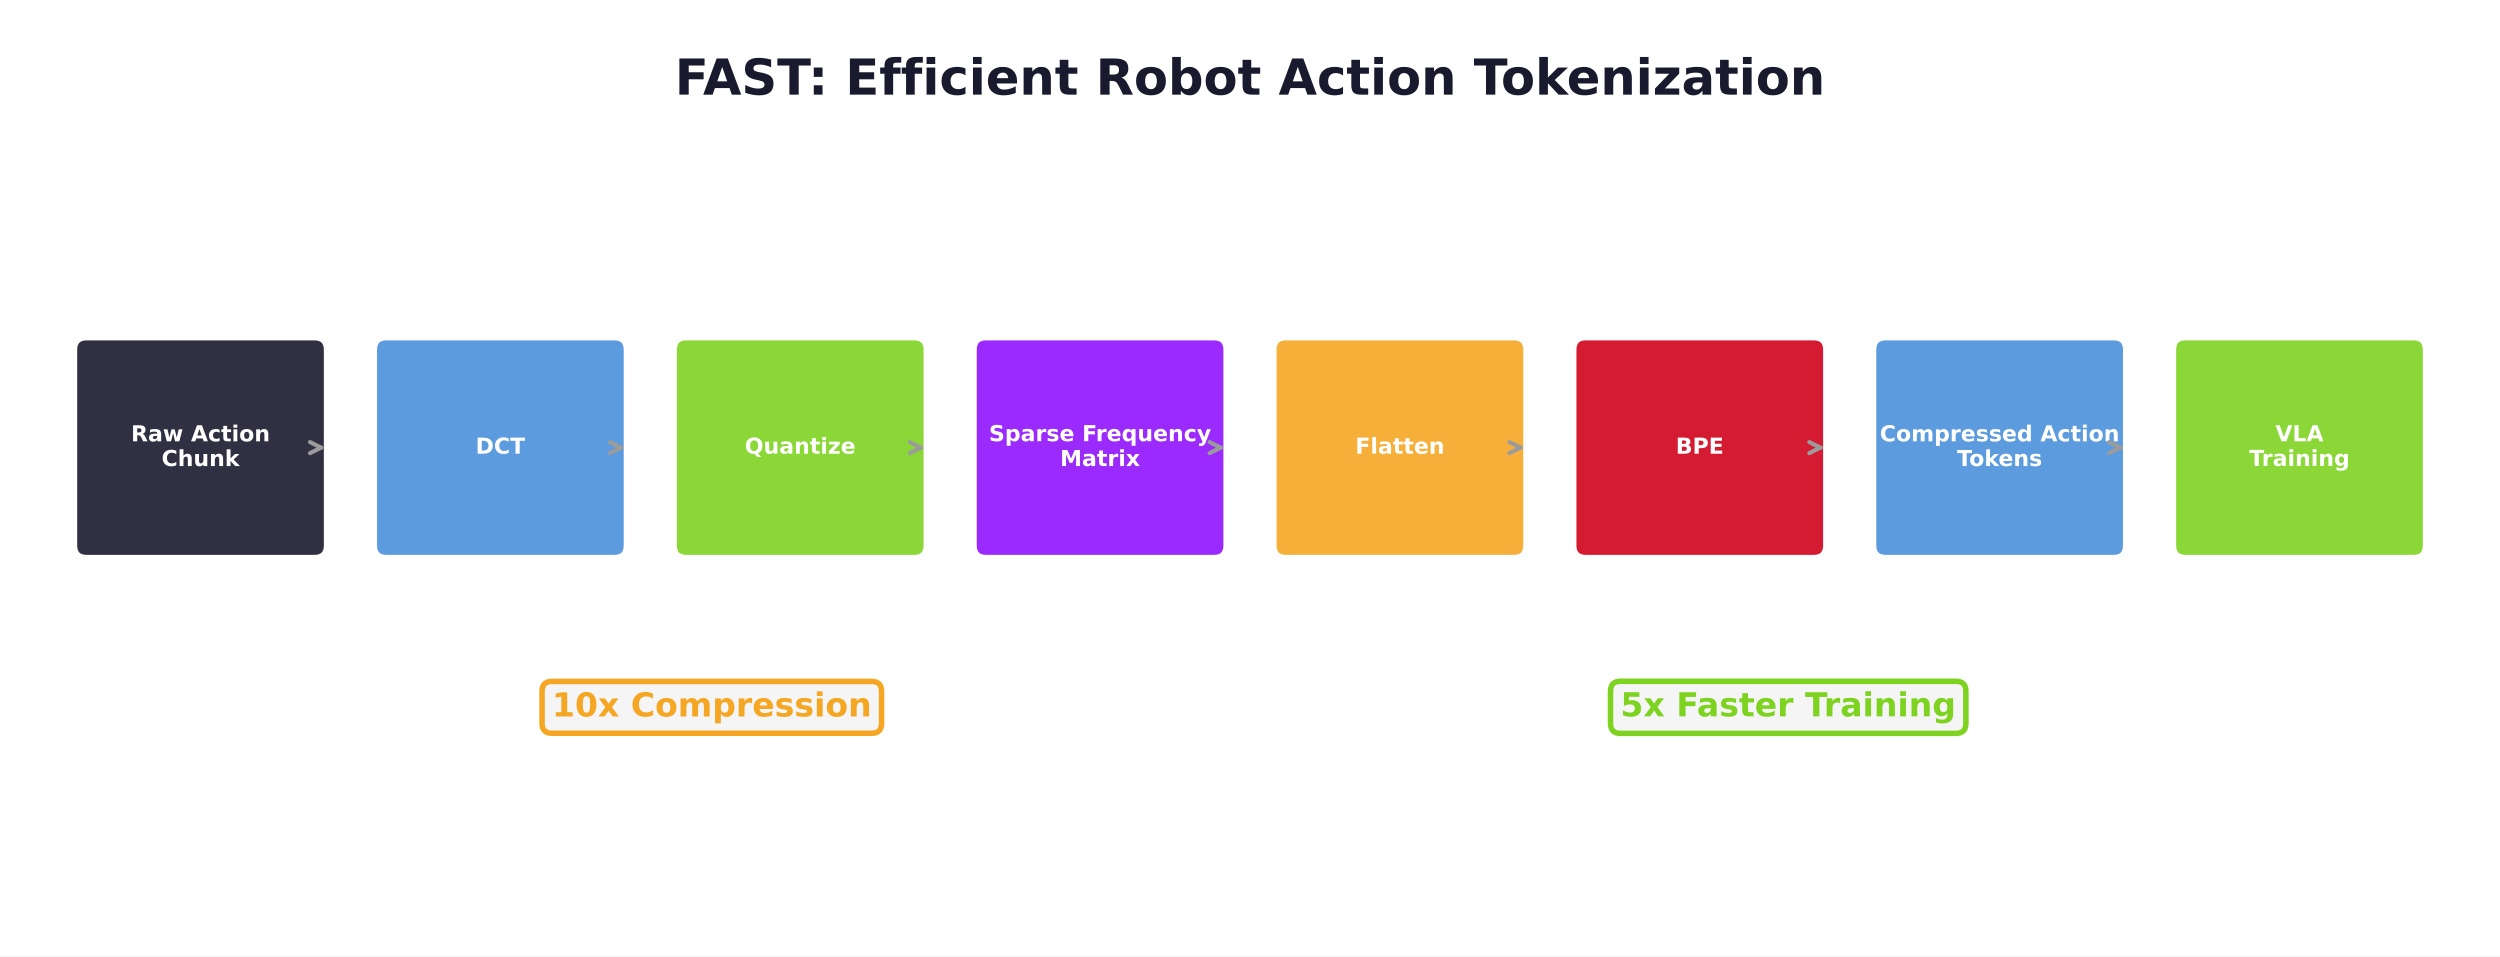
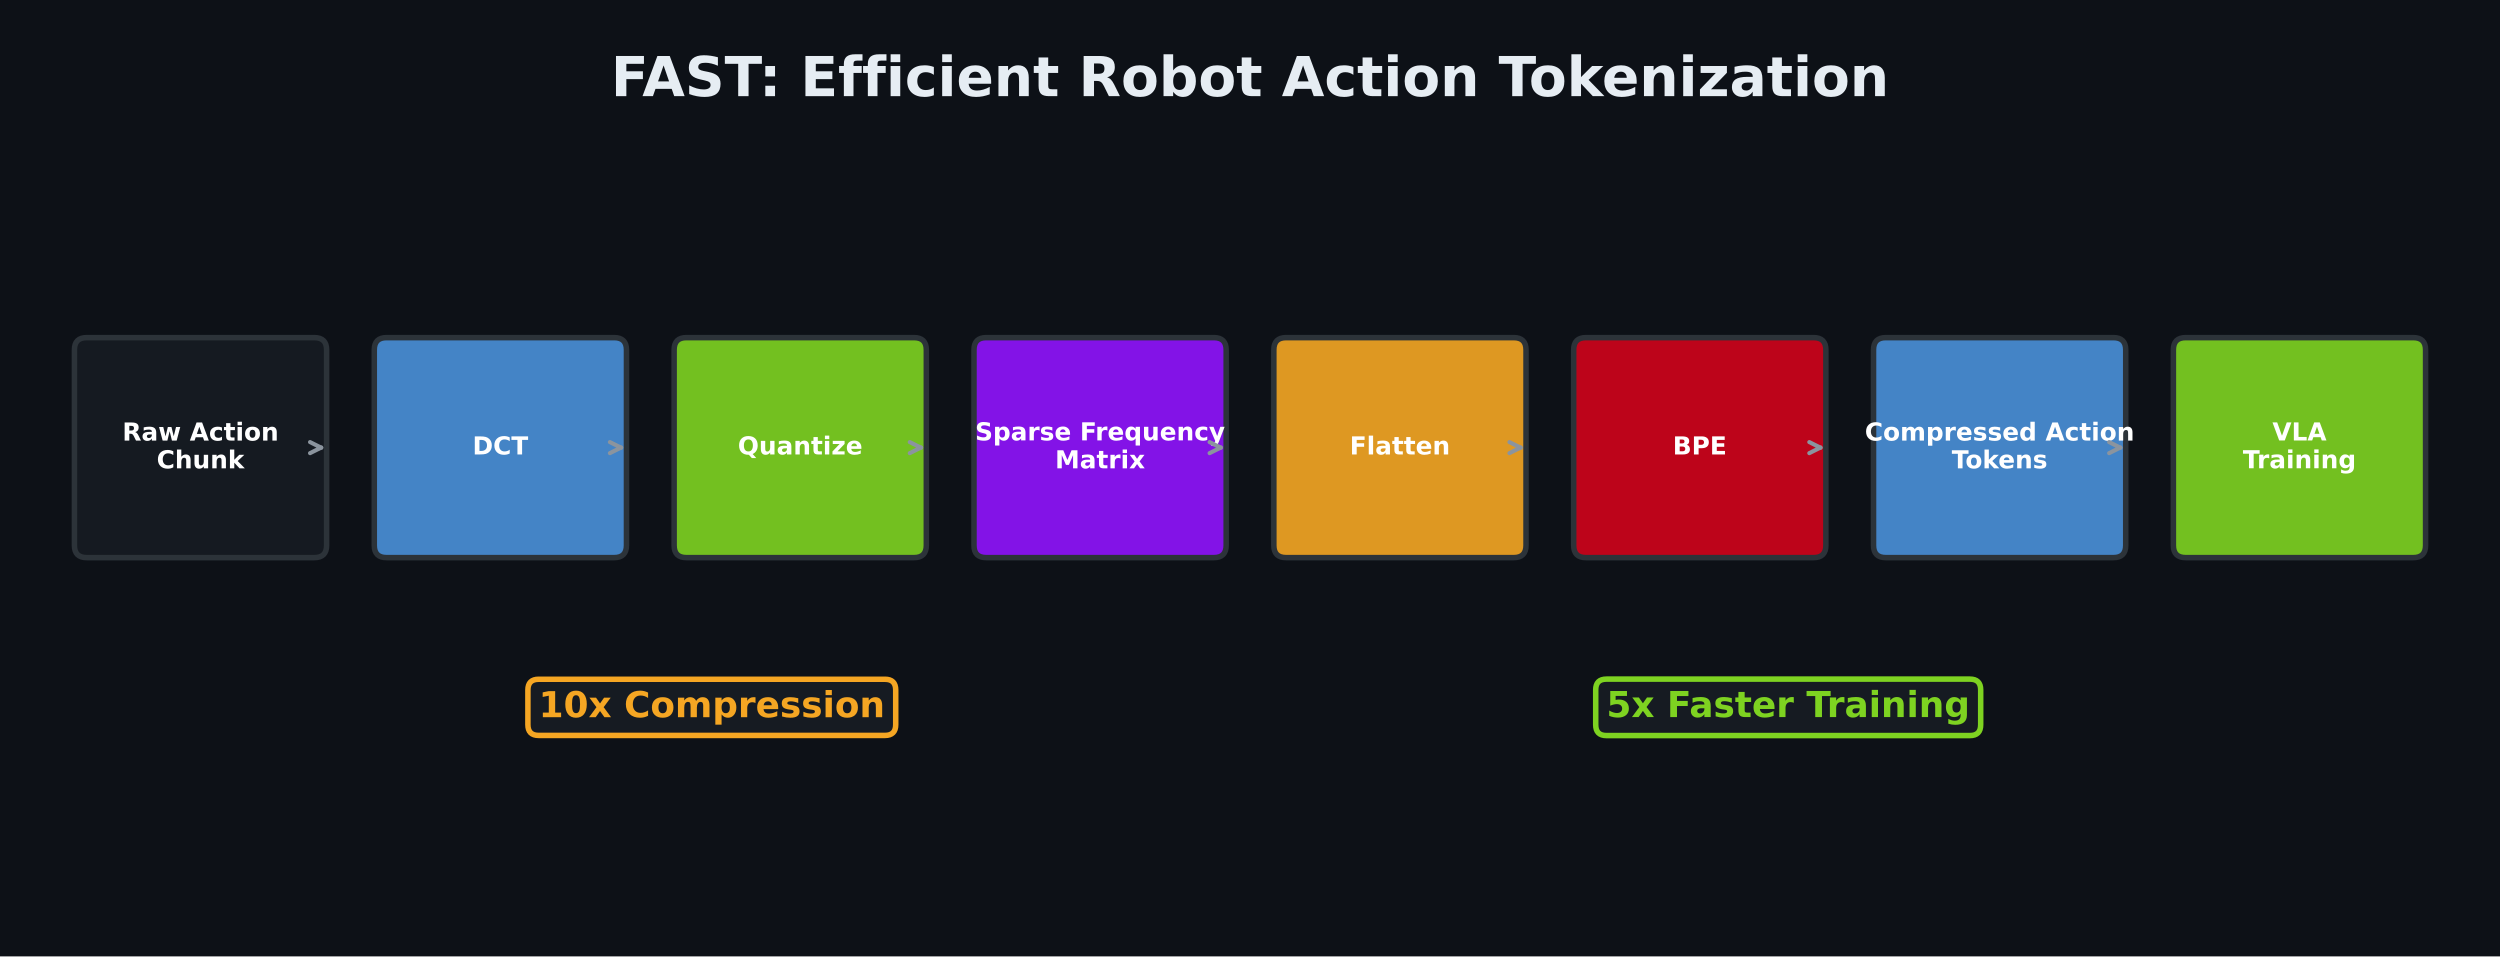
<svg xmlns="http://www.w3.org/2000/svg" xmlns:xlink="http://www.w3.org/1999/xlink" width="907.2pt" height="347.04pt" viewBox="0 0 907.2 347.04" version="1.1">
  <defs>
    <style type="text/css">*{stroke-linejoin: round; stroke-linecap: butt}</style>
  </defs>
  <g id="figure_1">
    <g id="patch_1">
-       <path d="M 0 347.04  L 907.2 347.04  L 907.2 -0  L 0 -0  z " style="fill: #ffffff" />
+       <path d="M 0 347.04  L 907.2 347.04  L 907.2 -0  L 0 -0  z " style="fill: #0d1117" />
    </g>
    <g id="axes_1">
      <g id="patch_2">
-         <path d="M 31.473 202.349  L 114.057 202.349  Q 118.521 202.349 118.521 197.914  L 118.521 126.95  Q 118.521 122.515 114.057 122.515  L 31.473 122.515  Q 27.009 122.515 27.009 126.95  L 27.009 197.914  Q 27.009 202.349 31.473 202.349  z " clip-path="url(#pd34b24cd95)" style="fill: #1a1a2e; opacity: 0.9; stroke: #ffffff; stroke-width: 2; stroke-linejoin: miter" />
+         <path d="M 31.473 202.349  L 114.057 202.349  Q 118.521 202.349 118.521 197.914  L 118.521 126.95  Q 118.521 122.515 114.057 122.515  L 31.473 122.515  Q 27.009 122.515 27.009 126.95  L 27.009 197.914  Q 27.009 202.349 31.473 202.349  z " clip-path="url(#p363dc39b5d)" style="fill: #161b22; opacity: 0.9; stroke: #30363d; stroke-width: 2; stroke-linejoin: miter" />
      </g>
      <g id="patch_3">
-         <path d="M 140.283 202.349  L 222.867 202.349  Q 227.331 202.349 227.331 197.914  L 227.331 126.95  Q 227.331 122.515 222.867 122.515  L 140.283 122.515  Q 135.819 122.515 135.819 126.95  L 135.819 197.914  Q 135.819 202.349 140.283 202.349  z " clip-path="url(#pd34b24cd95)" style="fill: #4a90d9; opacity: 0.9; stroke: #ffffff; stroke-width: 2; stroke-linejoin: miter" />
+         <path d="M 140.283 202.349  L 222.867 202.349  Q 227.331 202.349 227.331 197.914  L 227.331 126.95  Q 227.331 122.515 222.867 122.515  L 140.283 122.515  Q 135.819 122.515 135.819 126.95  L 135.819 197.914  Q 135.819 202.349 140.283 202.349  z " clip-path="url(#p363dc39b5d)" style="fill: #4a90d9; opacity: 0.9; stroke: #30363d; stroke-width: 2; stroke-linejoin: miter" />
      </g>
      <g id="patch_4">
-         <path d="M 249.093 202.349  L 331.677 202.349  Q 336.141 202.349 336.141 197.914  L 336.141 126.95  Q 336.141 122.515 331.677 122.515  L 249.093 122.515  Q 244.629 122.515 244.629 126.95  L 244.629 197.914  Q 244.629 202.349 249.093 202.349  z " clip-path="url(#pd34b24cd95)" style="fill: #7ed321; opacity: 0.9; stroke: #ffffff; stroke-width: 2; stroke-linejoin: miter" />
+         <path d="M 249.093 202.349  L 331.677 202.349  Q 336.141 202.349 336.141 197.914  L 336.141 126.95  Q 336.141 122.515 331.677 122.515  L 249.093 122.515  Q 244.629 122.515 244.629 126.95  L 244.629 197.914  Q 244.629 202.349 249.093 202.349  z " clip-path="url(#p363dc39b5d)" style="fill: #7ed321; opacity: 0.9; stroke: #30363d; stroke-width: 2; stroke-linejoin: miter" />
      </g>
      <g id="patch_5">
-         <path d="M 357.903 202.349  L 440.487 202.349  Q 444.951 202.349 444.951 197.914  L 444.951 126.95  Q 444.951 122.515 440.487 122.515  L 357.903 122.515  Q 353.439 122.515 353.439 126.95  L 353.439 197.914  Q 353.439 202.349 357.903 202.349  z " clip-path="url(#pd34b24cd95)" style="fill: #9013fe; opacity: 0.9; stroke: #ffffff; stroke-width: 2; stroke-linejoin: miter" />
+         <path d="M 357.903 202.349  L 440.487 202.349  Q 444.951 202.349 444.951 197.914  L 444.951 126.95  Q 444.951 122.515 440.487 122.515  L 357.903 122.515  Q 353.439 122.515 353.439 126.95  L 353.439 197.914  Q 353.439 202.349 357.903 202.349  z " clip-path="url(#p363dc39b5d)" style="fill: #9013fe; opacity: 0.9; stroke: #30363d; stroke-width: 2; stroke-linejoin: miter" />
      </g>
      <g id="patch_6">
-         <path d="M 466.713 202.349  L 549.297 202.349  Q 553.761 202.349 553.761 197.914  L 553.761 126.95  Q 553.761 122.515 549.297 122.515  L 466.713 122.515  Q 462.249 122.515 462.249 126.95  L 462.249 197.914  Q 462.249 202.349 466.713 202.349  z " clip-path="url(#pd34b24cd95)" style="fill: #f5a623; opacity: 0.9; stroke: #ffffff; stroke-width: 2; stroke-linejoin: miter" />
+         <path d="M 466.713 202.349  L 549.297 202.349  Q 553.761 202.349 553.761 197.914  L 553.761 126.95  Q 553.761 122.515 549.297 122.515  L 466.713 122.515  Q 462.249 122.515 462.249 126.95  L 462.249 197.914  Q 462.249 202.349 466.713 202.349  z " clip-path="url(#p363dc39b5d)" style="fill: #f5a623; opacity: 0.9; stroke: #30363d; stroke-width: 2; stroke-linejoin: miter" />
      </g>
      <g id="patch_7">
-         <path d="M 575.523 202.349  L 658.107 202.349  Q 662.571 202.349 662.571 197.914  L 662.571 126.95  Q 662.571 122.515 658.107 122.515  L 575.523 122.515  Q 571.059 122.515 571.059 126.95  L 571.059 197.914  Q 571.059 202.349 575.523 202.349  z " clip-path="url(#pd34b24cd95)" style="fill: #d0021b; opacity: 0.9; stroke: #ffffff; stroke-width: 2; stroke-linejoin: miter" />
+         <path d="M 575.523 202.349  L 658.107 202.349  Q 662.571 202.349 662.571 197.914  L 662.571 126.95  Q 662.571 122.515 658.107 122.515  L 575.523 122.515  Q 571.059 122.515 571.059 126.95  L 571.059 197.914  Q 571.059 202.349 575.523 202.349  z " clip-path="url(#p363dc39b5d)" style="fill: #d0021b; opacity: 0.9; stroke: #30363d; stroke-width: 2; stroke-linejoin: miter" />
      </g>
      <g id="patch_8">
-         <path d="M 684.333 202.349  L 766.917 202.349  Q 771.381 202.349 771.381 197.914  L 771.381 126.95  Q 771.381 122.515 766.917 122.515  L 684.333 122.515  Q 679.869 122.515 679.869 126.95  L 679.869 197.914  Q 679.869 202.349 684.333 202.349  z " clip-path="url(#pd34b24cd95)" style="fill: #4a90d9; opacity: 0.9; stroke: #ffffff; stroke-width: 2; stroke-linejoin: miter" />
+         <path d="M 684.333 202.349  L 766.917 202.349  Q 771.381 202.349 771.381 197.914  L 771.381 126.95  Q 771.381 122.515 766.917 122.515  L 684.333 122.515  Q 679.869 122.515 679.869 126.95  L 679.869 197.914  Q 679.869 202.349 684.333 202.349  z " clip-path="url(#p363dc39b5d)" style="fill: #4a90d9; opacity: 0.9; stroke: #30363d; stroke-width: 2; stroke-linejoin: miter" />
      </g>
      <g id="patch_9">
-         <path d="M 793.143 202.349  L 875.727 202.349  Q 880.191 202.349 880.191 197.914  L 880.191 126.95  Q 880.191 122.515 875.727 122.515  L 793.143 122.515  Q 788.679 122.515 788.679 126.95  L 788.679 197.914  Q 788.679 202.349 793.143 202.349  z " clip-path="url(#pd34b24cd95)" style="fill: #7ed321; opacity: 0.9; stroke: #ffffff; stroke-width: 2; stroke-linejoin: miter" />
+         <path d="M 793.143 202.349  L 875.727 202.349  Q 880.191 202.349 880.191 197.914  L 880.191 126.95  Q 880.191 122.515 875.727 122.515  L 793.143 122.515  Q 788.679 122.515 788.679 126.95  L 788.679 197.914  Q 788.679 202.349 793.143 202.349  z " clip-path="url(#p363dc39b5d)" style="fill: #7ed321; opacity: 0.9; stroke: #30363d; stroke-width: 2; stroke-linejoin: miter" />
      </g>
      <g id="text_1">
-         <g style="fill: #1a1a2e" transform="translate(244.8844 34.34287) scale(0.18 -0.18)">
+         <g style="fill: #e6edf3" transform="translate(221.6937 34.89475) scale(0.2 -0.2)">
          <defs>
            <path id="DejaVuSans-Bold-46" d="M 588 4666  L 3834 4666  L 3834 3756  L 1791 3756  L 1791 2888  L 3713 2888  L 3713 1978  L 1791 1978  L 1791 0  L 588 0  L 588 4666  z " transform="scale(0.015625)" />
            <path id="DejaVuSans-Bold-41" d="M 3419 850  L 1538 850  L 1241 0  L 31 0  L 1759 4666  L 3194 4666  L 4922 0  L 3713 0  L 3419 850  z M 1838 1716  L 3116 1716  L 2478 3572  L 1838 1716  z " transform="scale(0.015625)" />
            <path id="DejaVuSans-Bold-53" d="M 3834 4519  L 3834 3531  Q 3450 3703 3084 3790  Q 2719 3878 2394 3878  Q 1963 3878 1756 3759  Q 1550 3641 1550 3391  Q 1550 3203 1689 3098  Q 1828 2994 2194 2919  L 2706 2816  Q 3484 2659 3812 2340  Q 4141 2022 4141 1434  Q 4141 663 3683 286  Q 3225 -91 2284 -91  Q 1841 -91 1394 -6  Q 947 78 500 244  L 500 1259  Q 947 1022 1364 901  Q 1781 781 2169 781  Q 2563 781 2772 912  Q 2981 1044 2981 1288  Q 2981 1506 2839 1625  Q 2697 1744 2272 1838  L 1806 1941  Q 1106 2091 782 2419  Q 459 2747 459 3303  Q 459 4000 909 4375  Q 1359 4750 2203 4750  Q 2588 4750 2994 4692  Q 3400 4634 3834 4519  z " transform="scale(0.015625)" />
            <path id="DejaVuSans-Bold-54" d="M 31 4666  L 4331 4666  L 4331 3756  L 2784 3756  L 2784 0  L 1581 0  L 1581 3756  L 31 3756  L 31 4666  z " transform="scale(0.015625)" />
            <path id="DejaVuSans-Bold-3a" d="M 716 3500  L 1844 3500  L 1844 2291  L 716 2291  L 716 3500  z M 716 1209  L 1844 1209  L 1844 0  L 716 0  L 716 1209  z " transform="scale(0.015625)" />
            <path id="DejaVuSans-Bold-20" transform="scale(0.015625)" />
            <path id="DejaVuSans-Bold-45" d="M 588 4666  L 3834 4666  L 3834 3756  L 1791 3756  L 1791 2888  L 3713 2888  L 3713 1978  L 1791 1978  L 1791 909  L 3903 909  L 3903 0  L 588 0  L 588 4666  z " transform="scale(0.015625)" />
            <path id="DejaVuSans-Bold-66" d="M 2841 4863  L 2841 4128  L 2222 4128  Q 1984 4128 1890 4042  Q 1797 3956 1797 3744  L 1797 3500  L 2753 3500  L 2753 2700  L 1797 2700  L 1797 0  L 678 0  L 678 2700  L 122 2700  L 122 3500  L 678 3500  L 678 3744  Q 678 4316 997 4589  Q 1316 4863 1984 4863  L 2841 4863  z " transform="scale(0.015625)" />
            <path id="DejaVuSans-Bold-69" d="M 538 3500  L 1656 3500  L 1656 0  L 538 0  L 538 3500  z M 538 4863  L 1656 4863  L 1656 3950  L 538 3950  L 538 4863  z " transform="scale(0.015625)" />
            <path id="DejaVuSans-Bold-63" d="M 3366 3391  L 3366 2478  Q 3138 2634 2908 2709  Q 2678 2784 2431 2784  Q 1963 2784 1702 2511  Q 1441 2238 1441 1747  Q 1441 1256 1702 982  Q 1963 709 2431 709  Q 2694 709 2930 787  Q 3166 866 3366 1019  L 3366 103  Q 3103 6 2833 -42  Q 2563 -91 2291 -91  Q 1344 -91 809 395  Q 275 881 275 1747  Q 275 2613 809 3098  Q 1344 3584 2291 3584  Q 2566 3584 2833 3536  Q 3100 3488 3366 3391  z " transform="scale(0.015625)" />
            <path id="DejaVuSans-Bold-65" d="M 4031 1759  L 4031 1441  L 1416 1441  Q 1456 1047 1700 850  Q 1944 653 2381 653  Q 2734 653 3104 758  Q 3475 863 3866 1075  L 3866 213  Q 3469 63 3072 -14  Q 2675 -91 2278 -91  Q 1328 -91 801 392  Q 275 875 275 1747  Q 275 2603 792 3093  Q 1309 3584 2216 3584  Q 3041 3584 3536 3087  Q 4031 2591 4031 1759  z M 2881 2131  Q 2881 2450 2695 2645  Q 2509 2841 2209 2841  Q 1884 2841 1681 2658  Q 1478 2475 1428 2131  L 2881 2131  z " transform="scale(0.015625)" />
            <path id="DejaVuSans-Bold-6e" d="M 4056 2131  L 4056 0  L 2931 0  L 2931 347  L 2931 1631  Q 2931 2084 2911 2256  Q 2891 2428 2841 2509  Q 2775 2619 2662 2680  Q 2550 2741 2406 2741  Q 2056 2741 1856 2470  Q 1656 2200 1656 1722  L 1656 0  L 538 0  L 538 3500  L 1656 3500  L 1656 2988  Q 1909 3294 2193 3439  Q 2478 3584 2822 3584  Q 3428 3584 3742 3212  Q 4056 2841 4056 2131  z " transform="scale(0.015625)" />
            <path id="DejaVuSans-Bold-74" d="M 1759 4494  L 1759 3500  L 2913 3500  L 2913 2700  L 1759 2700  L 1759 1216  Q 1759 972 1856 886  Q 1953 800 2241 800  L 2816 800  L 2816 0  L 1856 0  Q 1194 0 917 276  Q 641 553 641 1216  L 641 2700  L 84 2700  L 84 3500  L 641 3500  L 641 4494  L 1759 4494  z " transform="scale(0.015625)" />
            <path id="DejaVuSans-Bold-52" d="M 2297 2597  Q 2675 2597 2839 2737  Q 3003 2878 3003 3200  Q 3003 3519 2839 3656  Q 2675 3794 2297 3794  L 1791 3794  L 1791 2597  L 2297 2597  z M 1791 1766  L 1791 0  L 588 0  L 588 4666  L 2425 4666  Q 3347 4666 3776 4356  Q 4206 4047 4206 3378  Q 4206 2916 3982 2619  Q 3759 2322 3309 2181  Q 3556 2125 3751 1926  Q 3947 1728 4147 1325  L 4800 0  L 3519 0  L 2950 1159  Q 2778 1509 2601 1637  Q 2425 1766 2131 1766  L 1791 1766  z " transform="scale(0.015625)" />
            <path id="DejaVuSans-Bold-6f" d="M 2203 2784  Q 1831 2784 1636 2517  Q 1441 2250 1441 1747  Q 1441 1244 1636 976  Q 1831 709 2203 709  Q 2569 709 2762 976  Q 2956 1244 2956 1747  Q 2956 2250 2762 2517  Q 2569 2784 2203 2784  z M 2203 3584  Q 3106 3584 3614 3096  Q 4122 2609 4122 1747  Q 4122 884 3614 396  Q 3106 -91 2203 -91  Q 1297 -91 786 396  Q 275 884 275 1747  Q 275 2609 786 3096  Q 1297 3584 2203 3584  z " transform="scale(0.015625)" />
            <path id="DejaVuSans-Bold-62" d="M 2400 722  Q 2759 722 2948 984  Q 3138 1247 3138 1747  Q 3138 2247 2948 2509  Q 2759 2772 2400 2772  Q 2041 2772 1848 2508  Q 1656 2244 1656 1747  Q 1656 1250 1848 986  Q 2041 722 2400 722  z M 1656 2988  Q 1888 3294 2169 3439  Q 2450 3584 2816 3584  Q 3463 3584 3878 3070  Q 4294 2556 4294 1747  Q 4294 938 3878 423  Q 3463 -91 2816 -91  Q 2450 -91 2169 54  Q 1888 200 1656 506  L 1656 0  L 538 0  L 538 4863  L 1656 4863  L 1656 2988  z " transform="scale(0.015625)" />
            <path id="DejaVuSans-Bold-6b" d="M 538 4863  L 1656 4863  L 1656 2216  L 2944 3500  L 4244 3500  L 2534 1894  L 4378 0  L 3022 0  L 1656 1459  L 1656 0  L 538 0  L 538 4863  z " transform="scale(0.015625)" />
            <path id="DejaVuSans-Bold-7a" d="M 366 3500  L 3419 3500  L 3419 2719  L 1575 800  L 3419 800  L 3419 0  L 288 0  L 288 781  L 2131 2700  L 366 2700  L 366 3500  z " transform="scale(0.015625)" />
            <path id="DejaVuSans-Bold-61" d="M 2106 1575  Q 1756 1575 1579 1456  Q 1403 1338 1403 1106  Q 1403 894 1545 773  Q 1688 653 1941 653  Q 2256 653 2472 879  Q 2688 1106 2688 1447  L 2688 1575  L 2106 1575  z M 3816 1997  L 3816 0  L 2688 0  L 2688 519  Q 2463 200 2181 54  Q 1900 -91 1497 -91  Q 953 -91 614 226  Q 275 544 275 1050  Q 275 1666 698 1953  Q 1122 2241 2028 2241  L 2688 2241  L 2688 2328  Q 2688 2594 2478 2717  Q 2269 2841 1825 2841  Q 1466 2841 1156 2769  Q 847 2697 581 2553  L 581 3406  Q 941 3494 1303 3539  Q 1666 3584 2028 3584  Q 2975 3584 3395 3211  Q 3816 2838 3816 1997  z " transform="scale(0.015625)" />
          </defs>
          <use xlink:href="#DejaVuSans-Bold-46" />
          <use xlink:href="#DejaVuSans-Bold-41" x="56.811" />
          <use xlink:href="#DejaVuSans-Bold-53" x="134.203" />
          <use xlink:href="#DejaVuSans-Bold-54" x="206.225" />
          <use xlink:href="#DejaVuSans-Bold-3a" x="268.938" />
          <use xlink:href="#DejaVuSans-Bold-20" x="308.928" />
          <use xlink:href="#DejaVuSans-Bold-45" x="343.742" />
          <use xlink:href="#DejaVuSans-Bold-66" x="412.053" />
          <use xlink:href="#DejaVuSans-Bold-66" x="455.559" />
          <use xlink:href="#DejaVuSans-Bold-69" x="499.064" />
          <use xlink:href="#DejaVuSans-Bold-63" x="533.342" />
          <use xlink:href="#DejaVuSans-Bold-69" x="592.619" />
          <use xlink:href="#DejaVuSans-Bold-65" x="626.896" />
          <use xlink:href="#DejaVuSans-Bold-6e" x="694.719" />
          <use xlink:href="#DejaVuSans-Bold-74" x="765.91" />
          <use xlink:href="#DejaVuSans-Bold-20" x="813.713" />
          <use xlink:href="#DejaVuSans-Bold-52" x="848.527" />
          <use xlink:href="#DejaVuSans-Bold-6f" x="925.529" />
          <use xlink:href="#DejaVuSans-Bold-62" x="994.23" />
          <use xlink:href="#DejaVuSans-Bold-6f" x="1065.812" />
          <use xlink:href="#DejaVuSans-Bold-74" x="1134.514" />
          <use xlink:href="#DejaVuSans-Bold-20" x="1182.316" />
          <use xlink:href="#DejaVuSans-Bold-41" x="1217.131" />
          <use xlink:href="#DejaVuSans-Bold-63" x="1294.523" />
          <use xlink:href="#DejaVuSans-Bold-74" x="1353.801" />
          <use xlink:href="#DejaVuSans-Bold-69" x="1401.604" />
          <use xlink:href="#DejaVuSans-Bold-6f" x="1435.881" />
          <use xlink:href="#DejaVuSans-Bold-6e" x="1504.582" />
          <use xlink:href="#DejaVuSans-Bold-20" x="1575.773" />
          <use xlink:href="#DejaVuSans-Bold-54" x="1610.588" />
          <use xlink:href="#DejaVuSans-Bold-6f" x="1665.551" />
          <use xlink:href="#DejaVuSans-Bold-6b" x="1734.252" />
          <use xlink:href="#DejaVuSans-Bold-65" x="1798.131" />
          <use xlink:href="#DejaVuSans-Bold-6e" x="1865.953" />
          <use xlink:href="#DejaVuSans-Bold-69" x="1937.145" />
          <use xlink:href="#DejaVuSans-Bold-7a" x="1971.422" />
          <use xlink:href="#DejaVuSans-Bold-61" x="2029.625" />
          <use xlink:href="#DejaVuSans-Bold-74" x="2097.105" />
          <use xlink:href="#DejaVuSans-Bold-69" x="2144.908" />
          <use xlink:href="#DejaVuSans-Bold-6f" x="2179.186" />
          <use xlink:href="#DejaVuSans-Bold-6e" x="2247.887" />
        </g>
      </g>
      <g id="text_2">
-         <g style="fill: #ffffff" transform="translate(47.55188 160.1604) scale(0.08 -0.08)">
+         <g style="fill: #ffffff" transform="translate(44.40023 159.8764) scale(0.09 -0.09)">
          <defs>
            <path id="DejaVuSans-Bold-77" d="M 225 3500  L 1313 3500  L 1900 1088  L 2491 3500  L 3425 3500  L 4013 1113  L 4603 3500  L 5691 3500  L 4769 0  L 3547 0  L 2956 2406  L 2369 0  L 1147 0  L 225 3500  z " transform="scale(0.015625)" />
          </defs>
          <use xlink:href="#DejaVuSans-Bold-52" />
          <use xlink:href="#DejaVuSans-Bold-61" x="77.002" />
          <use xlink:href="#DejaVuSans-Bold-77" x="144.482" />
          <use xlink:href="#DejaVuSans-Bold-20" x="236.865" />
          <use xlink:href="#DejaVuSans-Bold-41" x="271.68" />
          <use xlink:href="#DejaVuSans-Bold-63" x="349.072" />
          <use xlink:href="#DejaVuSans-Bold-74" x="408.35" />
          <use xlink:href="#DejaVuSans-Bold-69" x="456.152" />
          <use xlink:href="#DejaVuSans-Bold-6f" x="490.43" />
          <use xlink:href="#DejaVuSans-Bold-6e" x="559.131" />
        </g>
-         <g style="fill: #ffffff" transform="translate(58.62687 169.1186) scale(0.08 -0.08)">
+         <g style="fill: #ffffff" transform="translate(56.85961 169.9545) scale(0.09 -0.09)">
          <defs>
            <path id="DejaVuSans-Bold-43" d="M 4288 256  Q 3956 84 3597 -3  Q 3238 -91 2847 -91  Q 1681 -91 1000 561  Q 319 1213 319 2328  Q 319 3447 1000 4098  Q 1681 4750 2847 4750  Q 3238 4750 3597 4662  Q 3956 4575 4288 4403  L 4288 3438  Q 3953 3666 3628 3772  Q 3303 3878 2944 3878  Q 2300 3878 1931 3465  Q 1563 3053 1563 2328  Q 1563 1606 1931 1193  Q 2300 781 2944 781  Q 3303 781 3628 887  Q 3953 994 4288 1222  L 4288 256  z " transform="scale(0.015625)" />
            <path id="DejaVuSans-Bold-68" d="M 4056 2131  L 4056 0  L 2931 0  L 2931 347  L 2931 1625  Q 2931 2084 2911 2256  Q 2891 2428 2841 2509  Q 2775 2619 2662 2680  Q 2550 2741 2406 2741  Q 2056 2741 1856 2470  Q 1656 2200 1656 1722  L 1656 0  L 538 0  L 538 4863  L 1656 4863  L 1656 2988  Q 1909 3294 2193 3439  Q 2478 3584 2822 3584  Q 3428 3584 3742 3212  Q 4056 2841 4056 2131  z " transform="scale(0.015625)" />
            <path id="DejaVuSans-Bold-75" d="M 500 1363  L 500 3500  L 1625 3500  L 1625 3150  Q 1625 2866 1622 2436  Q 1619 2006 1619 1863  Q 1619 1441 1641 1255  Q 1663 1069 1716 984  Q 1784 875 1895 815  Q 2006 756 2150 756  Q 2500 756 2700 1025  Q 2900 1294 2900 1772  L 2900 3500  L 4019 3500  L 4019 0  L 2900 0  L 2900 506  Q 2647 200 2364 54  Q 2081 -91 1741 -91  Q 1134 -91 817 281  Q 500 653 500 1363  z " transform="scale(0.015625)" />
          </defs>
          <use xlink:href="#DejaVuSans-Bold-43" />
          <use xlink:href="#DejaVuSans-Bold-68" x="73.389" />
          <use xlink:href="#DejaVuSans-Bold-75" x="144.58" />
          <use xlink:href="#DejaVuSans-Bold-6e" x="215.771" />
          <use xlink:href="#DejaVuSans-Bold-6b" x="286.963" />
        </g>
      </g>
      <g id="patch_10">
-         <path d="M 116.618 162.432  Q 117.405 162.432 116.516 162.432  " style="fill: none; stroke: #9b9b9b; stroke-width: 1.5; stroke-linecap: round" />
-         <path d="M 112.516 160.432  L 116.516 162.432  L 112.516 164.432  " style="fill: none; stroke: #9b9b9b; stroke-width: 1.5; stroke-linecap: round" />
+         <path d="M 116.618 162.432  Q 117.405 162.432 116.516 162.432  " style="fill: none; stroke: #8b949e; stroke-width: 1.5; stroke-linecap: round" />
+         <path d="M 112.516 160.432  L 116.516 162.432  L 112.516 164.432  " style="fill: none; stroke: #8b949e; stroke-width: 1.5; stroke-linecap: round" />
      </g>
      <g id="text_3">
-         <g style="fill: #ffffff" transform="translate(172.59 164.6395) scale(0.08 -0.08)">
+         <g style="fill: #ffffff" transform="translate(171.4669 164.9154) scale(0.09 -0.09)">
          <defs>
            <path id="DejaVuSans-Bold-44" d="M 1791 3756  L 1791 909  L 2222 909  Q 2959 909 3348 1275  Q 3738 1641 3738 2338  Q 3738 3031 3350 3393  Q 2963 3756 2222 3756  L 1791 3756  z M 588 4666  L 1856 4666  Q 2919 4666 3439 4514  Q 3959 4363 4331 4000  Q 4659 3684 4818 3271  Q 4978 2859 4978 2338  Q 4978 1809 4818 1395  Q 4659 981 4331 666  Q 3956 303 3431 151  Q 2906 0 1856 0  L 588 0  L 588 4666  z " transform="scale(0.015625)" />
          </defs>
          <use xlink:href="#DejaVuSans-Bold-44" />
          <use xlink:href="#DejaVuSans-Bold-43" x="83.008" />
          <use xlink:href="#DejaVuSans-Bold-54" x="156.396" />
        </g>
      </g>
      <g id="patch_11">
-         <path d="M 225.428 162.432  Q 226.215 162.432 225.326 162.432  " style="fill: none; stroke: #9b9b9b; stroke-width: 1.5; stroke-linecap: round" />
-         <path d="M 221.326 160.432  L 225.326 162.432  L 221.326 164.432  " style="fill: none; stroke: #9b9b9b; stroke-width: 1.5; stroke-linecap: round" />
+         <path d="M 225.428 162.432  Q 226.215 162.432 225.326 162.432  " style="fill: none; stroke: #8b949e; stroke-width: 1.5; stroke-linecap: round" />
+         <path d="M 221.326 160.432  L 225.326 162.432  L 221.326 164.432  " style="fill: none; stroke: #8b949e; stroke-width: 1.5; stroke-linecap: round" />
      </g>
      <g id="text_4">
-         <g style="fill: #ffffff" transform="translate(270.2656 164.6395) scale(0.08 -0.08)">
+         <g style="fill: #ffffff" transform="translate(267.7507 164.9154) scale(0.09 -0.09)">
          <defs>
            <path id="DejaVuSans-Bold-51" d="M 2847 -84  L 2753 -84  Q 1600 -84 959 553  Q 319 1191 319 2328  Q 319 3463 958 4106  Q 1597 4750 2719 4750  Q 3853 4750 4486 4112  Q 5119 3475 5119 2328  Q 5119 1541 4783 972  Q 4447 403 3816 116  L 4756 -934  L 3609 -934  L 2847 -84  z M 2719 3878  Q 2169 3878 1866 3472  Q 1563 3066 1563 2328  Q 1563 1578 1859 1179  Q 2156 781 2719 781  Q 3272 781 3575 1187  Q 3878 1594 3878 2328  Q 3878 3066 3575 3472  Q 3272 3878 2719 3878  z " transform="scale(0.015625)" />
          </defs>
          <use xlink:href="#DejaVuSans-Bold-51" />
          <use xlink:href="#DejaVuSans-Bold-75" x="85.01" />
          <use xlink:href="#DejaVuSans-Bold-61" x="156.201" />
          <use xlink:href="#DejaVuSans-Bold-6e" x="223.682" />
          <use xlink:href="#DejaVuSans-Bold-74" x="294.873" />
          <use xlink:href="#DejaVuSans-Bold-69" x="342.676" />
          <use xlink:href="#DejaVuSans-Bold-7a" x="376.953" />
          <use xlink:href="#DejaVuSans-Bold-65" x="435.156" />
        </g>
      </g>
      <g id="patch_12">
-         <path d="M 334.238 162.432  Q 335.025 162.432 334.136 162.432  " style="fill: none; stroke: #9b9b9b; stroke-width: 1.5; stroke-linecap: round" />
-         <path d="M 330.136 160.432  L 334.136 162.432  L 330.136 164.432  " style="fill: none; stroke: #9b9b9b; stroke-width: 1.5; stroke-linecap: round" />
+         <path d="M 334.238 162.432  Q 335.025 162.432 334.136 162.432  " style="fill: none; stroke: #8b949e; stroke-width: 1.5; stroke-linecap: round" />
+         <path d="M 330.136 160.432  L 334.136 162.432  L 330.136 164.432  " style="fill: none; stroke: #8b949e; stroke-width: 1.5; stroke-linecap: round" />
      </g>
      <g id="text_5">
-         <g style="fill: #ffffff" transform="translate(358.88 160.0979) scale(0.08 -0.08)">
+         <g style="fill: #ffffff" transform="translate(353.8406 159.8061) scale(0.09 -0.09)">
          <defs>
            <path id="DejaVuSans-Bold-70" d="M 1656 506  L 1656 -1331  L 538 -1331  L 538 3500  L 1656 3500  L 1656 2988  Q 1888 3294 2169 3439  Q 2450 3584 2816 3584  Q 3463 3584 3878 3070  Q 4294 2556 4294 1747  Q 4294 938 3878 423  Q 3463 -91 2816 -91  Q 2450 -91 2169 54  Q 1888 200 1656 506  z M 2400 2772  Q 2041 2772 1848 2508  Q 1656 2244 1656 1747  Q 1656 1250 1848 986  Q 2041 722 2400 722  Q 2759 722 2948 984  Q 3138 1247 3138 1747  Q 3138 2247 2948 2509  Q 2759 2772 2400 2772  z " transform="scale(0.015625)" />
            <path id="DejaVuSans-Bold-72" d="M 3138 2547  Q 2991 2616 2845 2648  Q 2700 2681 2553 2681  Q 2122 2681 1889 2404  Q 1656 2128 1656 1613  L 1656 0  L 538 0  L 538 3500  L 1656 3500  L 1656 2925  Q 1872 3269 2151 3426  Q 2431 3584 2822 3584  Q 2878 3584 2943 3579  Q 3009 3575 3134 3559  L 3138 2547  z " transform="scale(0.015625)" />
            <path id="DejaVuSans-Bold-73" d="M 3272 3391  L 3272 2541  Q 2913 2691 2578 2766  Q 2244 2841 1947 2841  Q 1628 2841 1473 2761  Q 1319 2681 1319 2516  Q 1319 2381 1436 2309  Q 1553 2238 1856 2203  L 2053 2175  Q 2913 2066 3209 1816  Q 3506 1566 3506 1031  Q 3506 472 3093 190  Q 2681 -91 1863 -91  Q 1516 -91 1145 -36  Q 775 19 384 128  L 384 978  Q 719 816 1070 734  Q 1422 653 1784 653  Q 2113 653 2278 743  Q 2444 834 2444 1013  Q 2444 1163 2330 1236  Q 2216 1309 1875 1350  L 1678 1375  Q 931 1469 631 1722  Q 331 1975 331 2491  Q 331 3047 712 3315  Q 1094 3584 1881 3584  Q 2191 3584 2531 3537  Q 2872 3491 3272 3391  z " transform="scale(0.015625)" />
            <path id="DejaVuSans-Bold-71" d="M 2181 2772  Q 1825 2772 1636 2509  Q 1447 2247 1447 1747  Q 1447 1247 1636 984  Q 1825 722 2181 722  Q 2541 722 2730 984  Q 2919 1247 2919 1747  Q 2919 2247 2730 2509  Q 2541 2772 2181 2772  z M 2919 506  Q 2688 197 2409 53  Q 2131 -91 1766 -91  Q 1119 -91 703 423  Q 288 938 288 1747  Q 288 2556 703 3067  Q 1119 3578 1766 3578  Q 2131 3578 2409 3434  Q 2688 3291 2919 2981  L 2919 3500  L 4044 3500  L 4044 -1331  L 2919 -1331  L 2919 506  z " transform="scale(0.015625)" />
            <path id="DejaVuSans-Bold-79" d="M 78 3500  L 1197 3500  L 2138 1125  L 2938 3500  L 4056 3500  L 2584 -331  Q 2363 -916 2067 -1148  Q 1772 -1381 1288 -1381  L 641 -1381  L 641 -647  L 991 -647  Q 1275 -647 1404 -556  Q 1534 -466 1606 -231  L 1638 -134  L 78 3500  z " transform="scale(0.015625)" />
          </defs>
          <use xlink:href="#DejaVuSans-Bold-53" />
          <use xlink:href="#DejaVuSans-Bold-70" x="72.021" />
          <use xlink:href="#DejaVuSans-Bold-61" x="143.604" />
          <use xlink:href="#DejaVuSans-Bold-72" x="211.084" />
          <use xlink:href="#DejaVuSans-Bold-73" x="260.4" />
          <use xlink:href="#DejaVuSans-Bold-65" x="319.922" />
          <use xlink:href="#DejaVuSans-Bold-20" x="387.744" />
          <use xlink:href="#DejaVuSans-Bold-46" x="422.559" />
          <use xlink:href="#DejaVuSans-Bold-72" x="484.494" />
          <use xlink:href="#DejaVuSans-Bold-65" x="533.811" />
          <use xlink:href="#DejaVuSans-Bold-71" x="601.633" />
          <use xlink:href="#DejaVuSans-Bold-75" x="673.215" />
          <use xlink:href="#DejaVuSans-Bold-65" x="744.406" />
          <use xlink:href="#DejaVuSans-Bold-6e" x="812.229" />
          <use xlink:href="#DejaVuSans-Bold-63" x="883.42" />
          <use xlink:href="#DejaVuSans-Bold-79" x="942.697" />
        </g>
-         <g style="fill: #ffffff" transform="translate(384.6794 169.1186) scale(0.08 -0.08)">
+         <g style="fill: #ffffff" transform="translate(382.8649 169.9545) scale(0.09 -0.09)">
          <defs>
            <path id="DejaVuSans-Bold-4d" d="M 588 4666  L 2119 4666  L 3181 2169  L 4250 4666  L 5778 4666  L 5778 0  L 4641 0  L 4641 3413  L 3566 897  L 2803 897  L 1728 3413  L 1728 0  L 588 0  L 588 4666  z " transform="scale(0.015625)" />
            <path id="DejaVuSans-Bold-78" d="M 1422 1791  L 159 3500  L 1344 3500  L 2059 2463  L 2784 3500  L 3969 3500  L 2706 1797  L 4031 0  L 2847 0  L 2059 1106  L 1281 0  L 97 0  L 1422 1791  z " transform="scale(0.015625)" />
          </defs>
          <use xlink:href="#DejaVuSans-Bold-4d" />
          <use xlink:href="#DejaVuSans-Bold-61" x="99.512" />
          <use xlink:href="#DejaVuSans-Bold-74" x="166.992" />
          <use xlink:href="#DejaVuSans-Bold-72" x="214.795" />
          <use xlink:href="#DejaVuSans-Bold-69" x="264.111" />
          <use xlink:href="#DejaVuSans-Bold-78" x="298.389" />
        </g>
      </g>
      <g id="patch_13">
-         <path d="M 443.048 162.432  Q 443.835 162.432 442.946 162.432  " style="fill: none; stroke: #9b9b9b; stroke-width: 1.5; stroke-linecap: round" />
-         <path d="M 438.946 160.432  L 442.946 162.432  L 438.946 164.432  " style="fill: none; stroke: #9b9b9b; stroke-width: 1.5; stroke-linecap: round" />
+         <path d="M 443.048 162.432  Q 443.835 162.432 442.946 162.432  " style="fill: none; stroke: #8b949e; stroke-width: 1.5; stroke-linecap: round" />
+         <path d="M 438.946 160.432  L 442.946 162.432  L 438.946 164.432  " style="fill: none; stroke: #8b949e; stroke-width: 1.5; stroke-linecap: round" />
      </g>
      <g id="text_6">
-         <g style="fill: #ffffff" transform="translate(491.8175 164.6395) scale(0.08 -0.08)">
+         <g style="fill: #ffffff" transform="translate(489.7941 164.9154) scale(0.09 -0.09)">
          <defs>
            <path id="DejaVuSans-Bold-6c" d="M 538 4863  L 1656 4863  L 1656 0  L 538 0  L 538 4863  z " transform="scale(0.015625)" />
          </defs>
          <use xlink:href="#DejaVuSans-Bold-46" />
          <use xlink:href="#DejaVuSans-Bold-6c" x="68.311" />
          <use xlink:href="#DejaVuSans-Bold-61" x="102.588" />
          <use xlink:href="#DejaVuSans-Bold-74" x="170.068" />
          <use xlink:href="#DejaVuSans-Bold-74" x="217.871" />
          <use xlink:href="#DejaVuSans-Bold-65" x="265.674" />
          <use xlink:href="#DejaVuSans-Bold-6e" x="333.496" />
        </g>
      </g>
      <g id="patch_14">
-         <path d="M 551.858 162.432  Q 552.645 162.432 551.756 162.432  " style="fill: none; stroke: #9b9b9b; stroke-width: 1.5; stroke-linecap: round" />
-         <path d="M 547.756 160.432  L 551.756 162.432  L 547.756 164.432  " style="fill: none; stroke: #9b9b9b; stroke-width: 1.5; stroke-linecap: round" />
+         <path d="M 551.858 162.432  Q 552.645 162.432 551.756 162.432  " style="fill: none; stroke: #8b949e; stroke-width: 1.5; stroke-linecap: round" />
+         <path d="M 547.756 160.432  L 551.756 162.432  L 547.756 164.432  " style="fill: none; stroke: #8b949e; stroke-width: 1.5; stroke-linecap: round" />
      </g>
      <g id="text_7">
-         <g style="fill: #ffffff" transform="translate(608.1019 164.6395) scale(0.08 -0.08)">
+         <g style="fill: #ffffff" transform="translate(607.0127 164.9154) scale(0.09 -0.09)">
          <defs>
            <path id="DejaVuSans-Bold-42" d="M 2456 2859  Q 2741 2859 2887 2984  Q 3034 3109 3034 3353  Q 3034 3594 2887 3720  Q 2741 3847 2456 3847  L 1791 3847  L 1791 2859  L 2456 2859  z M 2497 819  Q 2859 819 3042 972  Q 3225 1125 3225 1434  Q 3225 1738 3044 1889  Q 2863 2041 2497 2041  L 1791 2041  L 1791 819  L 2497 819  z M 3616 2497  Q 4003 2384 4215 2081  Q 4428 1778 4428 1338  Q 4428 663 3972 331  Q 3516 0 2584 0  L 588 0  L 588 4666  L 2394 4666  Q 3366 4666 3802 4372  Q 4238 4078 4238 3431  Q 4238 3091 4078 2852  Q 3919 2613 3616 2497  z " transform="scale(0.015625)" />
            <path id="DejaVuSans-Bold-50" d="M 588 4666  L 2584 4666  Q 3475 4666 3951 4270  Q 4428 3875 4428 3144  Q 4428 2409 3951 2014  Q 3475 1619 2584 1619  L 1791 1619  L 1791 0  L 588 0  L 588 4666  z M 1791 3794  L 1791 2491  L 2456 2491  Q 2806 2491 2997 2661  Q 3188 2831 3188 3144  Q 3188 3456 2997 3625  Q 2806 3794 2456 3794  L 1791 3794  z " transform="scale(0.015625)" />
          </defs>
          <use xlink:href="#DejaVuSans-Bold-42" />
          <use xlink:href="#DejaVuSans-Bold-50" x="76.221" />
          <use xlink:href="#DejaVuSans-Bold-45" x="149.512" />
        </g>
      </g>
      <g id="patch_15">
-         <path d="M 660.668 162.432  Q 661.455 162.432 660.566 162.432  " style="fill: none; stroke: #9b9b9b; stroke-width: 1.5; stroke-linecap: round" />
-         <path d="M 656.566 160.432  L 660.566 162.432  L 656.566 164.432  " style="fill: none; stroke: #9b9b9b; stroke-width: 1.5; stroke-linecap: round" />
+         <path d="M 660.668 162.432  Q 661.455 162.432 660.566 162.432  " style="fill: none; stroke: #8b949e; stroke-width: 1.5; stroke-linecap: round" />
+         <path d="M 656.566 160.432  L 660.566 162.432  L 656.566 164.432  " style="fill: none; stroke: #8b949e; stroke-width: 1.5; stroke-linecap: round" />
      </g>
      <g id="text_8">
-         <g style="fill: #ffffff" transform="translate(682.1487 160.1604) scale(0.08 -0.08)">
+         <g style="fill: #ffffff" transform="translate(676.7142 159.8764) scale(0.09 -0.09)">
          <defs>
            <path id="DejaVuSans-Bold-6d" d="M 3781 2919  Q 3994 3244 4286 3414  Q 4578 3584 4928 3584  Q 5531 3584 5847 3212  Q 6163 2841 6163 2131  L 6163 0  L 5038 0  L 5038 1825  Q 5041 1866 5042 1909  Q 5044 1953 5044 2034  Q 5044 2406 4934 2573  Q 4825 2741 4581 2741  Q 4263 2741 4089 2478  Q 3916 2216 3909 1719  L 3909 0  L 2784 0  L 2784 1825  Q 2784 2406 2684 2573  Q 2584 2741 2328 2741  Q 2006 2741 1831 2477  Q 1656 2213 1656 1722  L 1656 0  L 531 0  L 531 3500  L 1656 3500  L 1656 2988  Q 1863 3284 2130 3434  Q 2397 3584 2719 3584  Q 3081 3584 3359 3409  Q 3638 3234 3781 2919  z " transform="scale(0.015625)" />
            <path id="DejaVuSans-Bold-64" d="M 2919 2988  L 2919 4863  L 4044 4863  L 4044 0  L 2919 0  L 2919 506  Q 2688 197 2409 53  Q 2131 -91 1766 -91  Q 1119 -91 703 423  Q 288 938 288 1747  Q 288 2556 703 3070  Q 1119 3584 1766 3584  Q 2128 3584 2408 3439  Q 2688 3294 2919 2988  z M 2181 722  Q 2541 722 2730 984  Q 2919 1247 2919 1747  Q 2919 2247 2730 2509  Q 2541 2772 2181 2772  Q 1825 2772 1636 2509  Q 1447 2247 1447 1747  Q 1447 1247 1636 984  Q 1825 722 2181 722  z " transform="scale(0.015625)" />
          </defs>
          <use xlink:href="#DejaVuSans-Bold-43" />
          <use xlink:href="#DejaVuSans-Bold-6f" x="73.389" />
          <use xlink:href="#DejaVuSans-Bold-6d" x="142.09" />
          <use xlink:href="#DejaVuSans-Bold-70" x="246.289" />
          <use xlink:href="#DejaVuSans-Bold-72" x="317.871" />
          <use xlink:href="#DejaVuSans-Bold-65" x="367.188" />
          <use xlink:href="#DejaVuSans-Bold-73" x="435.01" />
          <use xlink:href="#DejaVuSans-Bold-73" x="494.531" />
          <use xlink:href="#DejaVuSans-Bold-65" x="554.053" />
          <use xlink:href="#DejaVuSans-Bold-64" x="621.875" />
          <use xlink:href="#DejaVuSans-Bold-20" x="693.457" />
          <use xlink:href="#DejaVuSans-Bold-41" x="728.271" />
          <use xlink:href="#DejaVuSans-Bold-63" x="805.664" />
          <use xlink:href="#DejaVuSans-Bold-74" x="864.941" />
          <use xlink:href="#DejaVuSans-Bold-69" x="912.744" />
          <use xlink:href="#DejaVuSans-Bold-6f" x="947.021" />
          <use xlink:href="#DejaVuSans-Bold-6e" x="1015.723" />
        </g>
-         <g style="fill: #ffffff" transform="translate(710.1819 169.1186) scale(0.08 -0.08)">
+         <g style="fill: #ffffff" transform="translate(708.2515 169.9545) scale(0.09 -0.09)">
          <use xlink:href="#DejaVuSans-Bold-54" />
          <use xlink:href="#DejaVuSans-Bold-6f" x="54.963" />
          <use xlink:href="#DejaVuSans-Bold-6b" x="123.664" />
          <use xlink:href="#DejaVuSans-Bold-65" x="187.543" />
          <use xlink:href="#DejaVuSans-Bold-6e" x="255.365" />
          <use xlink:href="#DejaVuSans-Bold-73" x="326.557" />
        </g>
      </g>
      <g id="patch_16">
-         <path d="M 769.478 162.432  Q 770.265 162.432 769.376 162.432  " style="fill: none; stroke: #9b9b9b; stroke-width: 1.5; stroke-linecap: round" />
-         <path d="M 765.376 160.432  L 769.376 162.432  L 765.376 164.432  " style="fill: none; stroke: #9b9b9b; stroke-width: 1.5; stroke-linecap: round" />
+         <path d="M 769.478 162.432  Q 770.265 162.432 769.376 162.432  " style="fill: none; stroke: #8b949e; stroke-width: 1.5; stroke-linecap: round" />
+         <path d="M 765.376 160.432  L 769.376 162.432  L 765.376 164.432  " style="fill: none; stroke: #8b949e; stroke-width: 1.5; stroke-linecap: round" />
      </g>
      <g id="text_9">
-         <g style="fill: #ffffff" transform="translate(825.695 160.1291) scale(0.08 -0.08)">
+         <g style="fill: #ffffff" transform="translate(824.6025 159.8413) scale(0.09 -0.09)">
          <defs>
            <path id="DejaVuSans-Bold-56" d="M 31 4666  L 1241 4666  L 2478 1222  L 3713 4666  L 4922 4666  L 3194 0  L 1759 0  L 31 4666  z " transform="scale(0.015625)" />
            <path id="DejaVuSans-Bold-4c" d="M 588 4666  L 1791 4666  L 1791 909  L 3903 909  L 3903 0  L 588 0  L 588 4666  z " transform="scale(0.015625)" />
          </defs>
          <use xlink:href="#DejaVuSans-Bold-56" />
          <use xlink:href="#DejaVuSans-Bold-4c" x="77.393" />
          <use xlink:href="#DejaVuSans-Bold-41" x="141.113" />
        </g>
-         <g style="fill: #ffffff" transform="translate(816.1738 169.0874) scale(0.08 -0.08)">
+         <g style="fill: #ffffff" transform="translate(813.8911 169.9193) scale(0.09 -0.09)">
          <defs>
            <path id="DejaVuSans-Bold-67" d="M 2919 594  Q 2688 288 2409 144  Q 2131 0 1766 0  Q 1125 0 706 504  Q 288 1009 288 1791  Q 288 2575 706 3076  Q 1125 3578 1766 3578  Q 2131 3578 2409 3434  Q 2688 3291 2919 2981  L 2919 3500  L 4044 3500  L 4044 353  Q 4044 -491 3511 -936  Q 2978 -1381 1966 -1381  Q 1638 -1381 1331 -1331  Q 1025 -1281 716 -1178  L 716 -306  Q 1009 -475 1290 -558  Q 1572 -641 1856 -641  Q 2406 -641 2662 -400  Q 2919 -159 2919 353  L 2919 594  z M 2181 2772  Q 1834 2772 1640 2515  Q 1447 2259 1447 1791  Q 1447 1309 1634 1061  Q 1822 813 2181 813  Q 2531 813 2725 1069  Q 2919 1325 2919 1791  Q 2919 2259 2725 2515  Q 2531 2772 2181 2772  z " transform="scale(0.015625)" />
          </defs>
          <use xlink:href="#DejaVuSans-Bold-54" />
          <use xlink:href="#DejaVuSans-Bold-72" x="57.213" />
          <use xlink:href="#DejaVuSans-Bold-61" x="106.529" />
          <use xlink:href="#DejaVuSans-Bold-69" x="174.01" />
          <use xlink:href="#DejaVuSans-Bold-6e" x="208.287" />
          <use xlink:href="#DejaVuSans-Bold-69" x="279.479" />
          <use xlink:href="#DejaVuSans-Bold-6e" x="313.756" />
          <use xlink:href="#DejaVuSans-Bold-67" x="384.947" />
        </g>
      </g>
      <g id="text_10">
        <g id="patch_17">
-           <path d="M 200.299 266.087  L 316.301 266.087  Q 319.901 266.087 319.901 262.487  L 319.901 250.873  Q 319.901 247.273 316.301 247.273  L 200.299 247.273  Q 196.699 247.273 196.699 250.873  L 196.699 262.487  Q 196.699 266.087 200.299 266.087  z " style="fill: #f5f5f5; stroke: #f5a623; stroke-width: 2; stroke-linejoin: miter" />
-         </g>
-         <g style="fill: #f5a623" transform="translate(200.2988 259.9912) scale(0.12 -0.12)">
+           <path d="M 195.465 266.871  L 321.135 266.871  Q 325.035 266.871 325.035 262.971  L 325.035 250.389  Q 325.035 246.489 321.135 246.489  L 195.465 246.489  Q 191.565 246.489 191.565 250.389  L 191.565 262.971  Q 191.565 266.871 195.465 266.871  z " style="fill: #161b22; stroke: #f5a623; stroke-width: 2; stroke-linejoin: miter" />
+         </g>
+         <g style="fill: #f5a623" transform="translate(195.4653 260.2672) scale(0.13 -0.13)">
          <defs>
            <path id="DejaVuSans-Bold-31" d="M 750 831  L 1813 831  L 1813 3847  L 722 3622  L 722 4441  L 1806 4666  L 2950 4666  L 2950 831  L 4013 831  L 4013 0  L 750 0  L 750 831  z " transform="scale(0.015625)" />
            <path id="DejaVuSans-Bold-30" d="M 2944 2338  Q 2944 3213 2780 3570  Q 2616 3928 2228 3928  Q 1841 3928 1675 3570  Q 1509 3213 1509 2338  Q 1509 1453 1675 1090  Q 1841 728 2228 728  Q 2613 728 2778 1090  Q 2944 1453 2944 2338  z M 4147 2328  Q 4147 1169 3647 539  Q 3147 -91 2228 -91  Q 1306 -91 806 539  Q 306 1169 306 2328  Q 306 3491 806 4120  Q 1306 4750 2228 4750  Q 3147 4750 3647 4120  Q 4147 3491 4147 2328  z " transform="scale(0.015625)" />
          </defs>
          <use xlink:href="#DejaVuSans-Bold-31" />
          <use xlink:href="#DejaVuSans-Bold-30" x="69.58" />
          <use xlink:href="#DejaVuSans-Bold-78" x="139.16" />
          <use xlink:href="#DejaVuSans-Bold-20" x="203.662" />
          <use xlink:href="#DejaVuSans-Bold-43" x="238.477" />
          <use xlink:href="#DejaVuSans-Bold-6f" x="311.865" />
          <use xlink:href="#DejaVuSans-Bold-6d" x="380.566" />
          <use xlink:href="#DejaVuSans-Bold-70" x="484.766" />
          <use xlink:href="#DejaVuSans-Bold-72" x="556.348" />
          <use xlink:href="#DejaVuSans-Bold-65" x="605.664" />
          <use xlink:href="#DejaVuSans-Bold-73" x="673.486" />
          <use xlink:href="#DejaVuSans-Bold-73" x="733.008" />
          <use xlink:href="#DejaVuSans-Bold-69" x="792.529" />
          <use xlink:href="#DejaVuSans-Bold-6f" x="826.807" />
          <use xlink:href="#DejaVuSans-Bold-6e" x="895.508" />
        </g>
      </g>
      <g id="text_11">
        <g id="patch_18">
-           <path d="M 588.023 266.134  L 709.777 266.134  Q 713.377 266.134 713.377 262.534  L 713.377 250.826  Q 713.377 247.226 709.777 247.226  L 588.023 247.226  Q 584.423 247.226 584.423 250.826  L 584.423 262.534  Q 584.423 266.134 588.023 266.134  z " style="fill: #f5f5f5; stroke: #7ed321; stroke-width: 2; stroke-linejoin: miter" />
-         </g>
-         <g style="fill: #7ed321" transform="translate(588.0234 259.9444) scale(0.12 -0.12)">
+           <path d="M 582.95 266.922  L 714.85 266.922  Q 718.75 266.922 718.75 263.022  L 718.75 250.338  Q 718.75 246.438 714.85 246.438  L 582.95 246.438  Q 579.05 246.438 579.05 250.338  L 579.05 263.022  Q 579.05 266.922 582.95 266.922  z " style="fill: #161b22; stroke: #7ed321; stroke-width: 2; stroke-linejoin: miter" />
+         </g>
+         <g style="fill: #7ed321" transform="translate(582.9504 260.2164) scale(0.13 -0.13)">
          <defs>
            <path id="DejaVuSans-Bold-35" d="M 678 4666  L 3669 4666  L 3669 3781  L 1638 3781  L 1638 3059  Q 1775 3097 1914 3117  Q 2053 3138 2203 3138  Q 3056 3138 3531 2711  Q 4006 2284 4006 1522  Q 4006 766 3489 337  Q 2972 -91 2053 -91  Q 1656 -91 1267 -14  Q 878 63 494 219  L 494 1166  Q 875 947 1217 837  Q 1559 728 1863 728  Q 2300 728 2551 942  Q 2803 1156 2803 1522  Q 2803 1891 2551 2103  Q 2300 2316 1863 2316  Q 1603 2316 1309 2248  Q 1016 2181 678 2041  L 678 4666  z " transform="scale(0.015625)" />
          </defs>
          <use xlink:href="#DejaVuSans-Bold-35" />
          <use xlink:href="#DejaVuSans-Bold-78" x="69.58" />
          <use xlink:href="#DejaVuSans-Bold-20" x="134.082" />
          <use xlink:href="#DejaVuSans-Bold-46" x="168.896" />
          <use xlink:href="#DejaVuSans-Bold-61" x="231.332" />
          <use xlink:href="#DejaVuSans-Bold-73" x="298.812" />
          <use xlink:href="#DejaVuSans-Bold-74" x="358.334" />
          <use xlink:href="#DejaVuSans-Bold-65" x="406.137" />
          <use xlink:href="#DejaVuSans-Bold-72" x="473.959" />
          <use xlink:href="#DejaVuSans-Bold-20" x="523.275" />
          <use xlink:href="#DejaVuSans-Bold-54" x="558.09" />
          <use xlink:href="#DejaVuSans-Bold-72" x="615.303" />
          <use xlink:href="#DejaVuSans-Bold-61" x="664.619" />
          <use xlink:href="#DejaVuSans-Bold-69" x="732.1" />
          <use xlink:href="#DejaVuSans-Bold-6e" x="766.377" />
          <use xlink:href="#DejaVuSans-Bold-69" x="837.568" />
          <use xlink:href="#DejaVuSans-Bold-6e" x="871.846" />
          <use xlink:href="#DejaVuSans-Bold-67" x="943.037" />
        </g>
      </g>
    </g>
  </g>
  <defs>
-     <clipPath id="pd34b24cd95">
+     <clipPath id="p363dc39b5d">
      <rect x="7.2" y="7.2" width="892.8" height="332.64" />
    </clipPath>
  </defs>
</svg>
